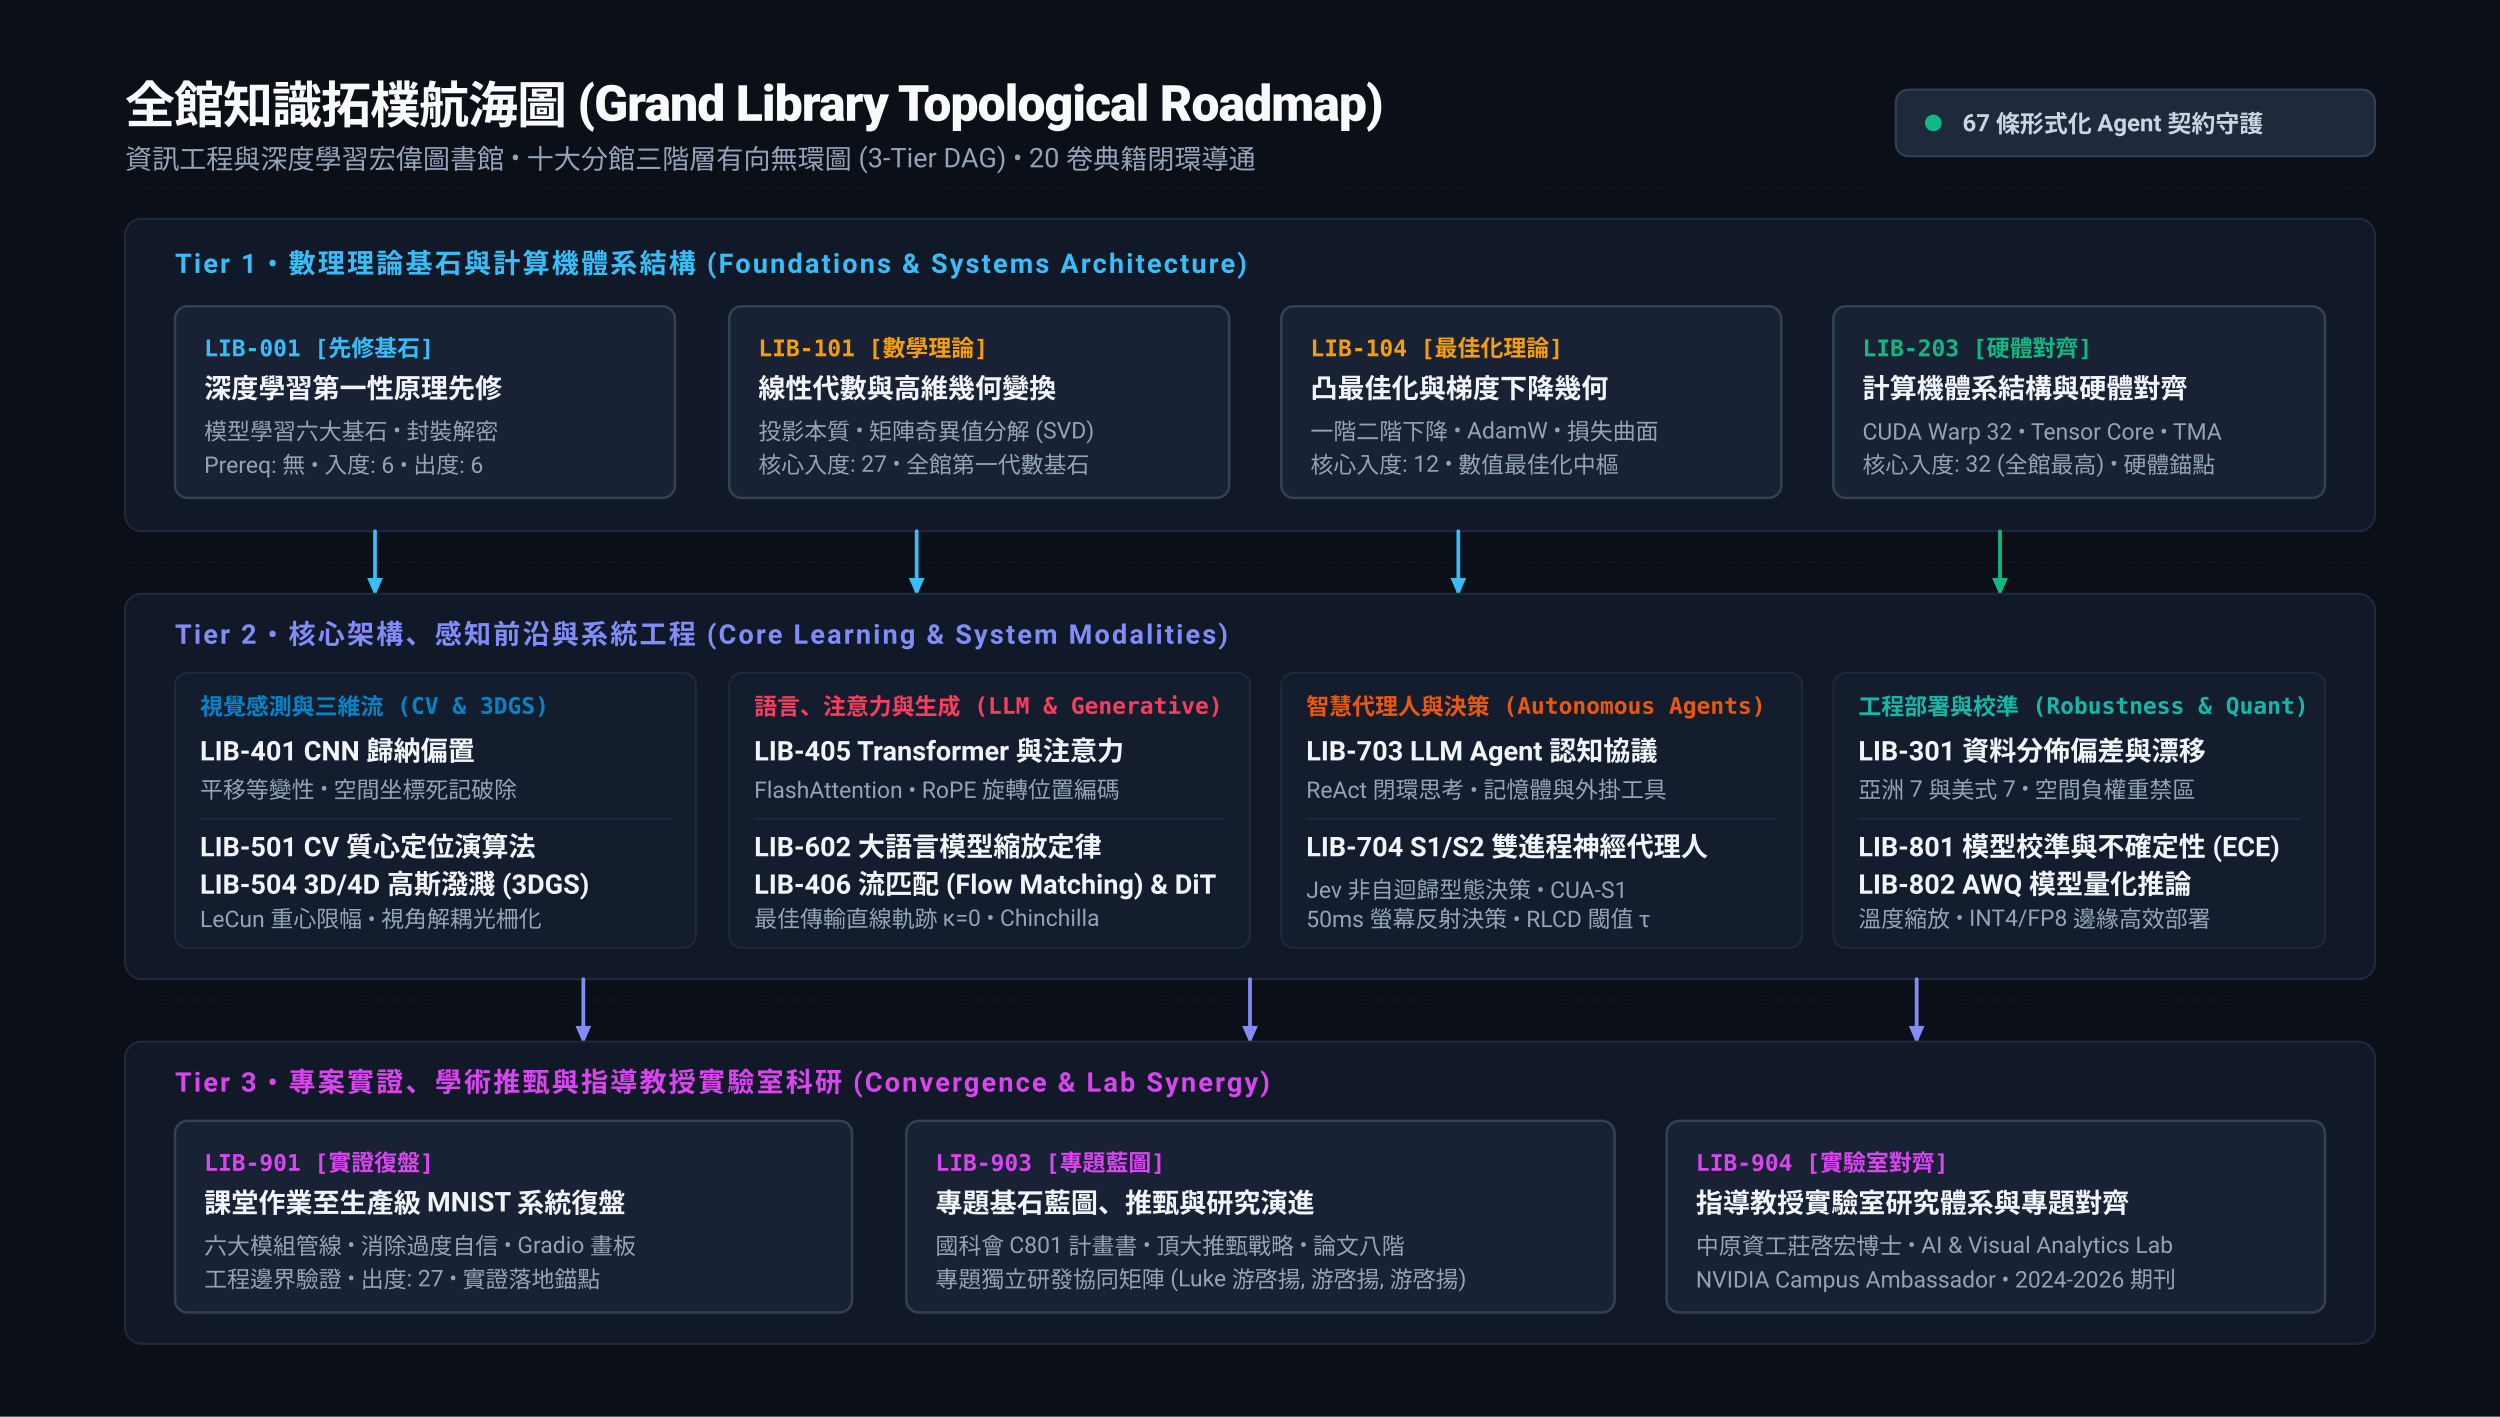
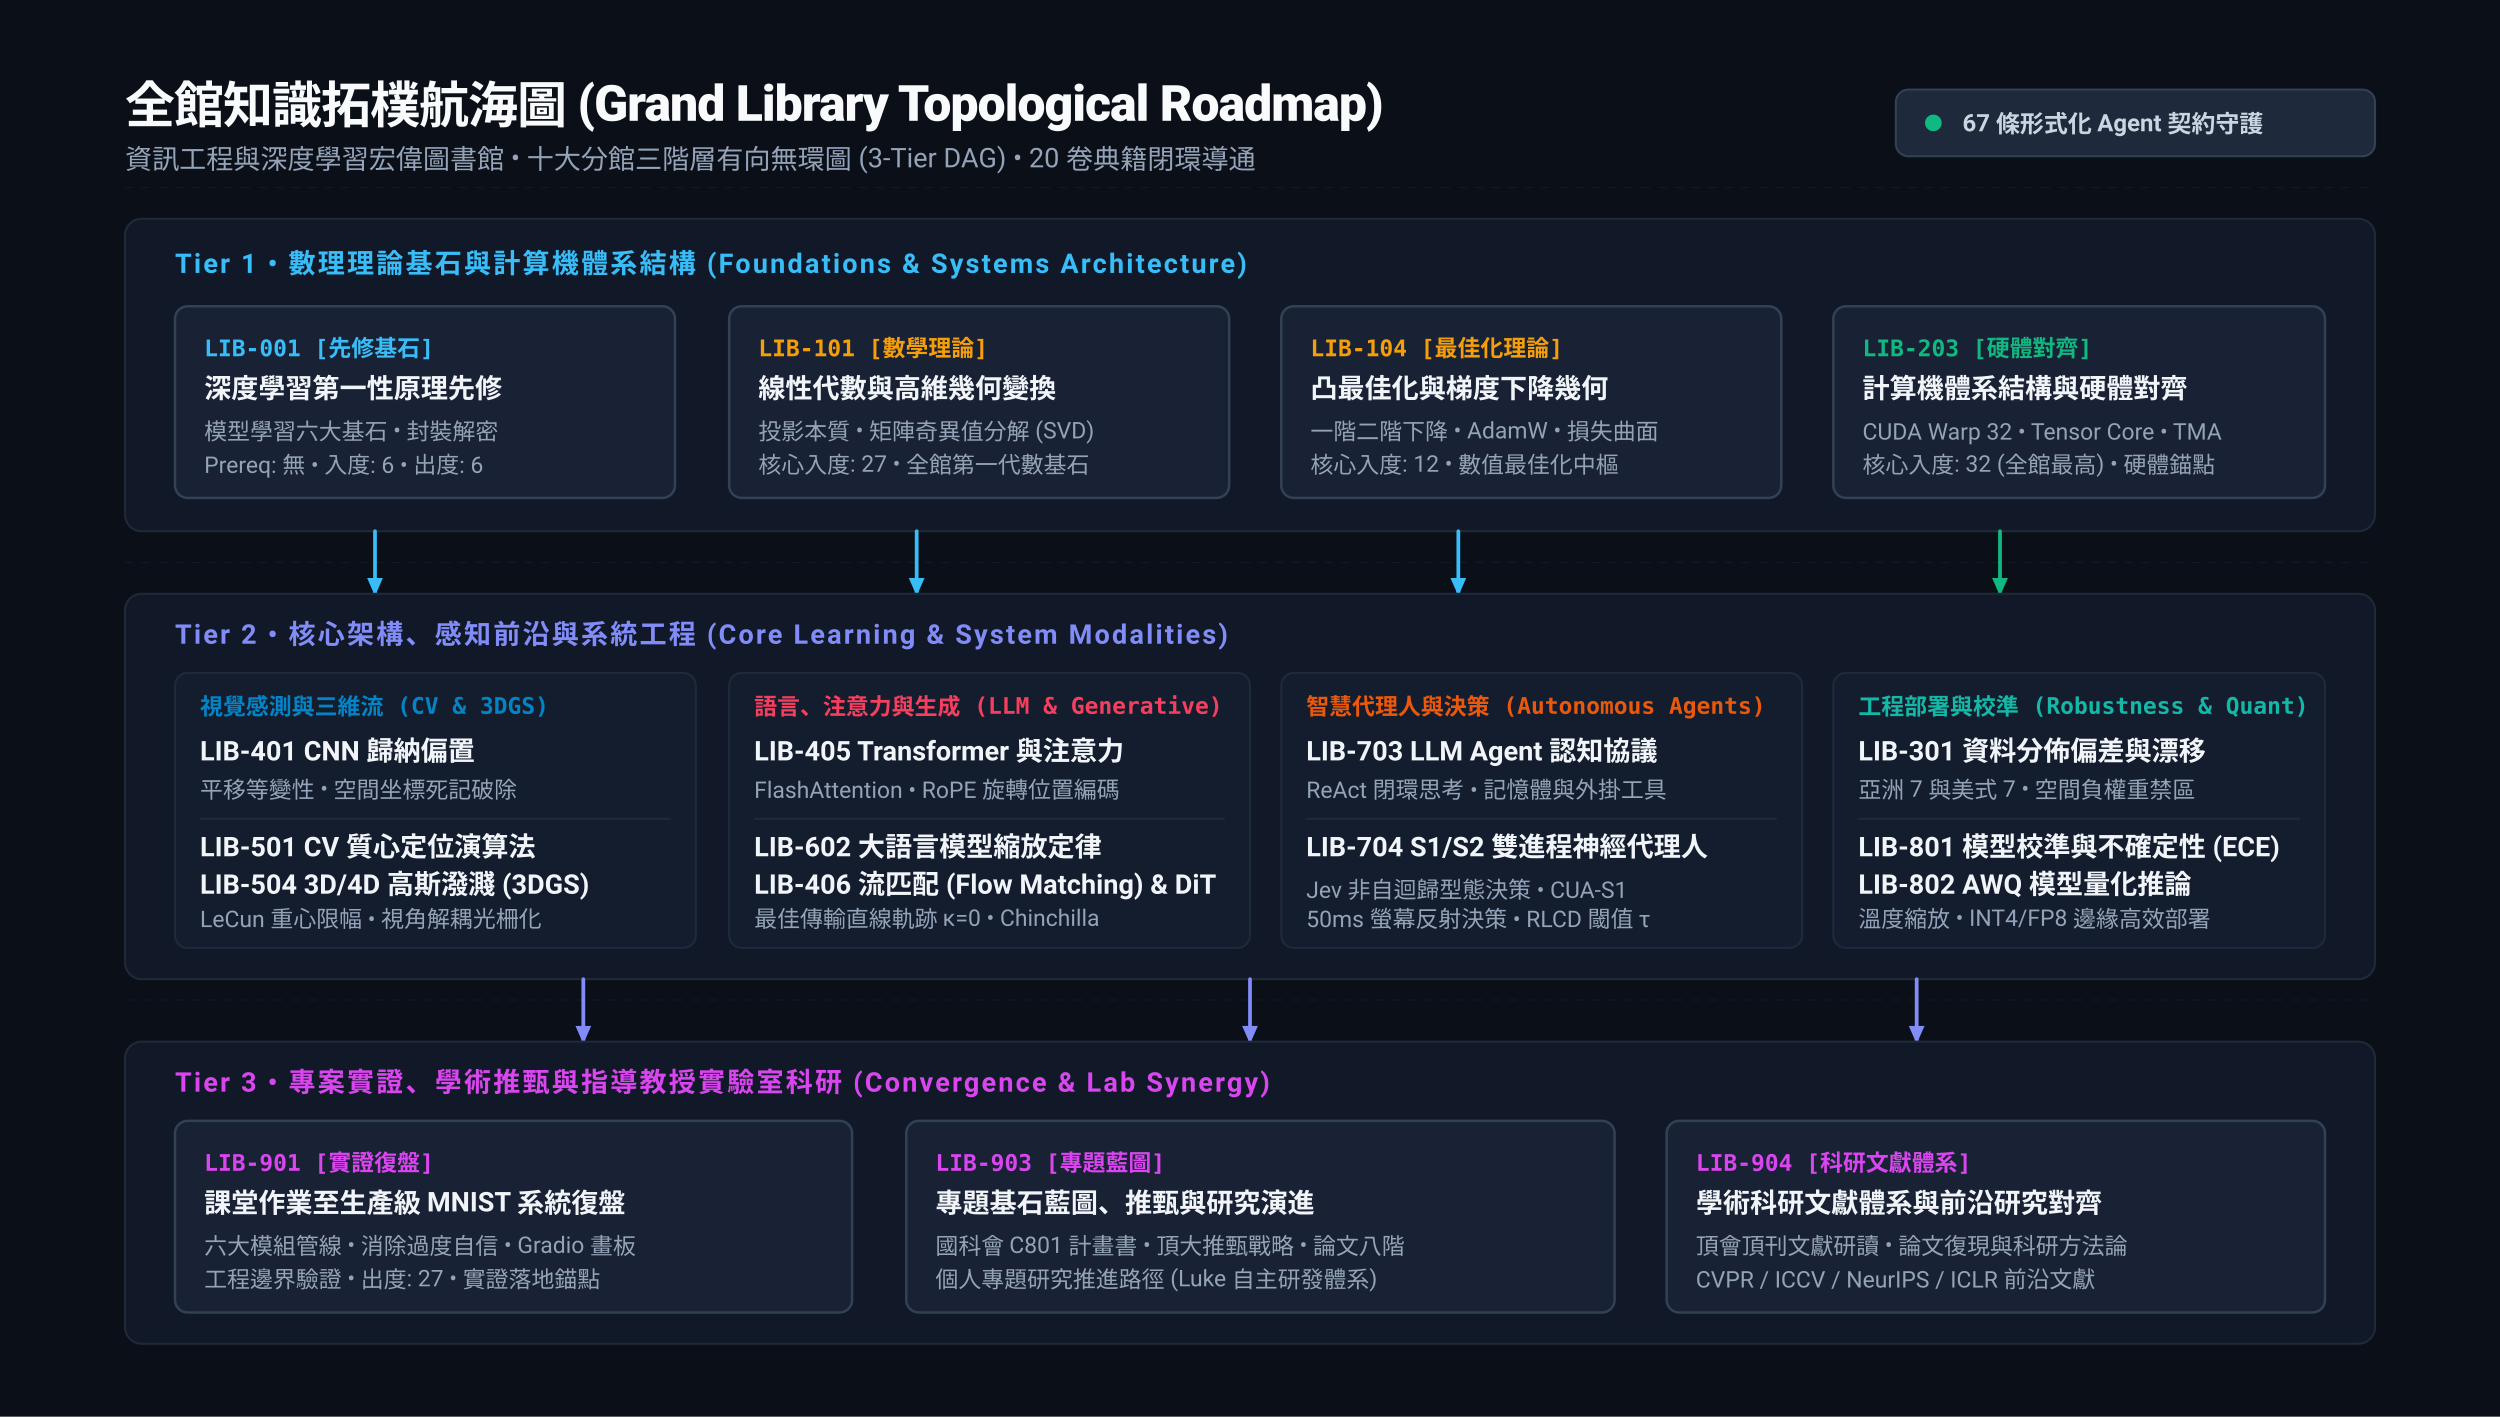
<svg xmlns="http://www.w3.org/2000/svg" viewBox="0 0 1200 680" width="100%" height="100%">
  <defs>
    <style>
      .bg { fill: #0b0f17; }
      .grid-line { stroke: #1e293b; stroke-width: 0.5; stroke-dasharray: 4 4; opacity: 0.4; }
      .tier-bg { fill: #111827; stroke: #1f2937; stroke-width: 1; rx: 8px; }
      .tier-label { font-family: -apple-system, BlinkMacSystemFont, "Segoe UI", Roboto, "Helvetica Neue", Arial, sans-serif; font-size: 13px; font-weight: 700; letter-spacing: 0.08em; text-transform: uppercase; }
      .node-box { fill: #182234; stroke: #334155; stroke-width: 1.2; rx: 6px; }
      .node-box:hover { stroke: #38bdf8; }
      .node-title { font-family: -apple-system, BlinkMacSystemFont, "Segoe UI", Roboto, sans-serif; font-size: 13px; font-weight: 600; fill: #f1f5f9; }
      .node-sub { font-family: -apple-system, BlinkMacSystemFont, "Segoe UI", Roboto, sans-serif; font-size: 11px; fill: #94a3b8; }
      .node-code { font-family: ui-monospace, SFMono-Regular, Menlo, Monaco, Consolas, monospace; font-size: 11px; font-weight: 700; }
      .path-arrow { fill: none; stroke-width: 1.8; stroke-linecap: round; stroke-linejoin: round; }
      .tag-pill { rx: 4px; }
      .header-title { font-family: -apple-system, BlinkMacSystemFont, "Segoe UI", Roboto, sans-serif; font-size: 24px; font-weight: 800; fill: #f8fafc; letter-spacing: -0.02em; }
      .header-sub { font-family: -apple-system, BlinkMacSystemFont, "Segoe UI", Roboto, sans-serif; font-size: 13px; fill: #94a3b8; }
      .legend-text { font-family: -apple-system, BlinkMacSystemFont, "Segoe UI", Roboto, sans-serif; font-size: 11.5px; fill: #cbd5e1; }
    </style>
    <marker id="arrow-sky" viewBox="0 0 10 10" refX="7" refY="5" markerWidth="6" markerHeight="6" orient="auto-start-reverse">
      <path d="M 0 1.5 L 8 5 L 0 8.5 z" fill="#38bdf8" />
    </marker>
    <marker id="arrow-emerald" viewBox="0 0 10 10" refX="7" refY="5" markerWidth="6" markerHeight="6" orient="auto-start-reverse">
      <path d="M 0 1.5 L 8 5 L 0 8.5 z" fill="#10b981" />
    </marker>
    <marker id="arrow-indigo" viewBox="0 0 10 10" refX="7" refY="5" markerWidth="6" markerHeight="6" orient="auto-start-reverse">
      <path d="M 0 1.5 L 8 5 L 0 8.5 z" fill="#818cf8" />
    </marker>
  </defs>
  <rect width="1200" height="680" class="bg" />
  <line x1="60" y1="90" x2="1140" y2="90" class="grid-line" />
  <line x1="60" y1="270" x2="1140" y2="270" class="grid-line" />
  <line x1="60" y1="480" x2="1140" y2="480" class="grid-line" />
  <g transform="translate(60, 35)">
    <text class="header-title" x="0" y="24">全館知識拓樸航海圖 (Grand Library Topological Roadmap)</text>
    <text class="header-sub" x="0" y="46">資訊工程與深度學習宏偉圖書館 • 十大分館三階層有向無環圖 (3-Tier DAG) • 20 卷典籍閉環導通</text>
    <g transform="translate(850, 8)">
      <rect width="230" height="32" rx="6" fill="#1e293b" stroke="#334155" stroke-width="1" />
      <circle cx="18" cy="16" r="4" fill="#10b981" />
      <text x="32" y="20" class="legend-text" font-weight="600">67 條形式化 Agent 契約守護</text>
    </g>
  </g>
  <g transform="translate(60, 105)">
    <rect width="1080" height="150" class="tier-bg" />
    <text x="24" y="26" class="tier-label" fill="#38bdf8">Tier 1 • 數理理論基石與計算機體系結構 (Foundations &amp; Systems Architecture)</text>
    <g transform="translate(24, 42)">
      <rect width="240" height="92" class="node-box" stroke="#38bdf8" />
      <text x="14" y="24" class="node-code" fill="#38bdf8">LIB-001 [先修基石]</text>
      <text x="14" y="44" class="node-title">深度學習第一性原理先修</text>
      <text x="14" y="64" class="node-sub">模型學習六大基石 • 封裝解密</text>
      <text x="14" y="80" class="node-sub" fill="#64748b">Prereq: 無 • 入度: 6 • 出度: 6</text>
    </g>
    <g transform="translate(290, 42)">
      <rect width="240" height="92" class="node-box" stroke="#f59e0b" />
      <text x="14" y="24" class="node-code" fill="#f59e0b">LIB-101 [數學理論]</text>
      <text x="14" y="44" class="node-title">線性代數與高維幾何變換</text>
      <text x="14" y="64" class="node-sub">投影本質 • 矩陣奇異值分解 (SVD)</text>
      <text x="14" y="80" class="node-sub" fill="#64748b">核心入度: 27 • 全館第一代數基石</text>
    </g>
    <g transform="translate(555, 42)">
      <rect width="240" height="92" class="node-box" stroke="#f59e0b" />
      <text x="14" y="24" class="node-code" fill="#f59e0b">LIB-104 [最佳化理論]</text>
      <text x="14" y="44" class="node-title">凸最佳化與梯度下降幾何</text>
      <text x="14" y="64" class="node-sub">一階二階下降 • AdamW • 損失曲面</text>
      <text x="14" y="80" class="node-sub" fill="#64748b">核心入度: 12 • 數值最佳化中樞</text>
    </g>
    <g transform="translate(820, 42)">
      <rect width="236" height="92" class="node-box" stroke="#10b981" />
      <text x="14" y="24" class="node-code" fill="#10b981">LIB-203 [硬體對齊]</text>
      <text x="14" y="44" class="node-title">計算機體系結構與硬體對齊</text>
      <text x="14" y="64" class="node-sub">CUDA Warp 32 • Tensor Core • TMA</text>
      <text x="14" y="80" class="node-sub" fill="#64748b">核心入度: 32 (全館最高) • 硬體錨點</text>
    </g>
  </g>
  <path d="M 180 255 L 180 285" class="path-arrow" stroke="#38bdf8" marker-end="url(#arrow-sky)" />
  <path d="M 440 255 L 440 285" class="path-arrow" stroke="#38bdf8" marker-end="url(#arrow-sky)" />
  <path d="M 700 255 L 700 285" class="path-arrow" stroke="#38bdf8" marker-end="url(#arrow-sky)" />
  <path d="M 960 255 L 960 285" class="path-arrow" stroke="#10b981" marker-end="url(#arrow-emerald)" />
  <g transform="translate(60, 285)">
    <rect width="1080" height="185" class="tier-bg" />
    <text x="24" y="24" class="tier-label" fill="#818cf8">Tier 2 • 核心架構、感知前沿與系統工程 (Core Learning &amp; System Modalities)</text>
    <g transform="translate(24, 38)">
      <rect width="250" height="132" rx="6" fill="#131d2e" stroke="#1e293b" />
      <text x="12" y="20" class="node-code" fill="#0284c7">視覺感測與三維流 (CV &amp; 3DGS)</text>
      <text x="12" y="42" class="node-title">LIB-401 CNN 歸納偏置</text>
      <text x="12" y="60" class="node-sub">平移等變性 • 空間坐標死記破除</text>
      <line x1="12" y1="70" x2="238" y2="70" stroke="#1e293b" />
      <text x="12" y="88" class="node-title">LIB-501 CV 質心定位演算法</text>
      <text x="12" y="106" class="node-title">LIB-504 3D/4D 高斯潑濺 (3DGS)</text>
      <text x="12" y="122" class="node-sub" fill="#64748b">LeCun 重心限幅 • 視角解耦光柵化</text>
    </g>
    <g transform="translate(290, 38)">
      <rect width="250" height="132" rx="6" fill="#131d2e" stroke="#1e293b" />
      <text x="12" y="20" class="node-code" fill="#f43f5e">語言、注意力與生成 (LLM &amp; Generative)</text>
      <text x="12" y="42" class="node-title">LIB-405 Transformer 與注意力</text>
      <text x="12" y="60" class="node-sub">FlashAttention • RoPE 旋轉位置編碼</text>
      <line x1="12" y1="70" x2="238" y2="70" stroke="#1e293b" />
      <text x="12" y="88" class="node-title">LIB-602 大語言模型縮放定律</text>
      <text x="12" y="106" class="node-title">LIB-406 流匹配 (Flow Matching) &amp; DiT</text>
      <text x="12" y="122" class="node-sub" fill="#64748b">最佳傳輸直線軌跡 κ=0 • Chinchilla</text>
    </g>
    <g transform="translate(555, 38)">
      <rect width="250" height="132" rx="6" fill="#131d2e" stroke="#1e293b" />
      <text x="12" y="20" class="node-code" fill="#ea580c">智慧代理人與決策 (Autonomous Agents)</text>
      <text x="12" y="42" class="node-title">LIB-703 LLM Agent 認知協議</text>
      <text x="12" y="60" class="node-sub">ReAct 閉環思考 • 記憶體與外掛工具</text>
      <line x1="12" y1="70" x2="238" y2="70" stroke="#1e293b" />
      <text x="12" y="88" class="node-title">LIB-704 S1/S2 雙進程神經代理人</text>
      <text x="12" y="108" class="node-sub">Jev 非自迴歸型態決策 • CUA-S1</text>
      <text x="12" y="122" class="node-sub" fill="#64748b">50ms 螢幕反射決策 • RLCD 閾值 τ</text>
    </g>
    <g transform="translate(820, 38)">
      <rect width="236" height="132" rx="6" fill="#131d2e" stroke="#1e293b" />
      <text x="12" y="20" class="node-code" fill="#14b8a6">工程部署與校準 (Robustness &amp; Quant)</text>
      <text x="12" y="42" class="node-title">LIB-301 資料分佈偏差與漂移</text>
      <text x="12" y="60" class="node-sub">亞洲 7 與美式 7 • 空間負權重禁區</text>
      <line x1="12" y1="70" x2="224" y2="70" stroke="#1e293b" />
      <text x="12" y="88" class="node-title">LIB-801 模型校準與不確定性 (ECE)</text>
      <text x="12" y="106" class="node-title">LIB-802 AWQ 模型量化推論</text>
      <text x="12" y="122" class="node-sub" fill="#64748b">溫度縮放 • INT4/FP8 邊緣高效部署</text>
    </g>
  </g>
  <path d="M 280 470 L 280 500" class="path-arrow" stroke="#818cf8" marker-end="url(#arrow-indigo)" />
  <path d="M 600 470 L 600 500" class="path-arrow" stroke="#818cf8" marker-end="url(#arrow-indigo)" />
  <path d="M 920 470 L 920 500" class="path-arrow" stroke="#818cf8" marker-end="url(#arrow-indigo)" />
  <g transform="translate(60, 500)">
    <rect width="1080" height="145" class="tier-bg" />
    <text x="24" y="24" class="tier-label" fill="#d946ef">Tier 3 • 專案實證、學術推甄與指導教授實驗室科研 (Convergence &amp; Lab Synergy)</text>
    <g transform="translate(24, 38)">
      <rect width="325" height="92" class="node-box" stroke="#d946ef" />
      <text x="14" y="24" class="node-code" fill="#d946ef">LIB-901 [實證復盤]</text>
      <text x="14" y="44" class="node-title">課堂作業至生產級 MNIST 系統復盤</text>
      <text x="14" y="64" class="node-sub">六大模組管線 • 消除過度自信 • Gradio 畫板</text>
      <text x="14" y="80" class="node-sub" fill="#64748b">工程邊界驗證 • 出度: 27 • 實證落地錨點</text>
    </g>
    <g transform="translate(375, 38)">
      <rect width="340" height="92" class="node-box" stroke="#d946ef" />
      <text x="14" y="24" class="node-code" fill="#d946ef">LIB-903 [專題藍圖]</text>
      <text x="14" y="44" class="node-title">專題基石藍圖、推甄與研究演進</text>
      <text x="14" y="64" class="node-sub">國科會 C801 計畫書 • 頂大推甄戰略 • 論文八階</text>
-       <text x="14" y="80" class="node-sub" fill="#64748b">專題獨立研發協同矩陣 (Luke 游啓揚,  游啓揚,  游啓揚)</text>
+       <text x="14" y="80" class="node-sub" fill="#64748b">個人專題研究推進路徑 (Luke 自主研發體系)</text>
    </g>
    <g transform="translate(740, 38)">
      <rect width="316" height="92" class="node-box" stroke="#d946ef" />
-       <text x="14" y="24" class="node-code" fill="#d946ef">LIB-904 [實驗室對齊]</text>
-       <text x="14" y="44" class="node-title">指導教授實驗室研究體系與專題對齊</text>
-       <text x="14" y="64" class="node-sub">中原資工莊啓宏博士 • AI &amp; Visual Analytics Lab</text>
-       <text x="14" y="80" class="node-sub" fill="#64748b">NVIDIA Campus Ambassador • 2024-2026 期刊</text>
+       <text x="14" y="24" class="node-code" fill="#d946ef">LIB-904 [科研文獻體系]</text>
+       <text x="14" y="44" class="node-title">學術科研文獻體系與前沿研究對齊</text>
+       <text x="14" y="64" class="node-sub">頂會頂刊文獻研讀 • 論文復現與科研方法論</text>
+       <text x="14" y="80" class="node-sub" fill="#64748b">CVPR / ICCV / NeurIPS / ICLR 前沿文獻</text>
    </g>
  </g>
</svg>
